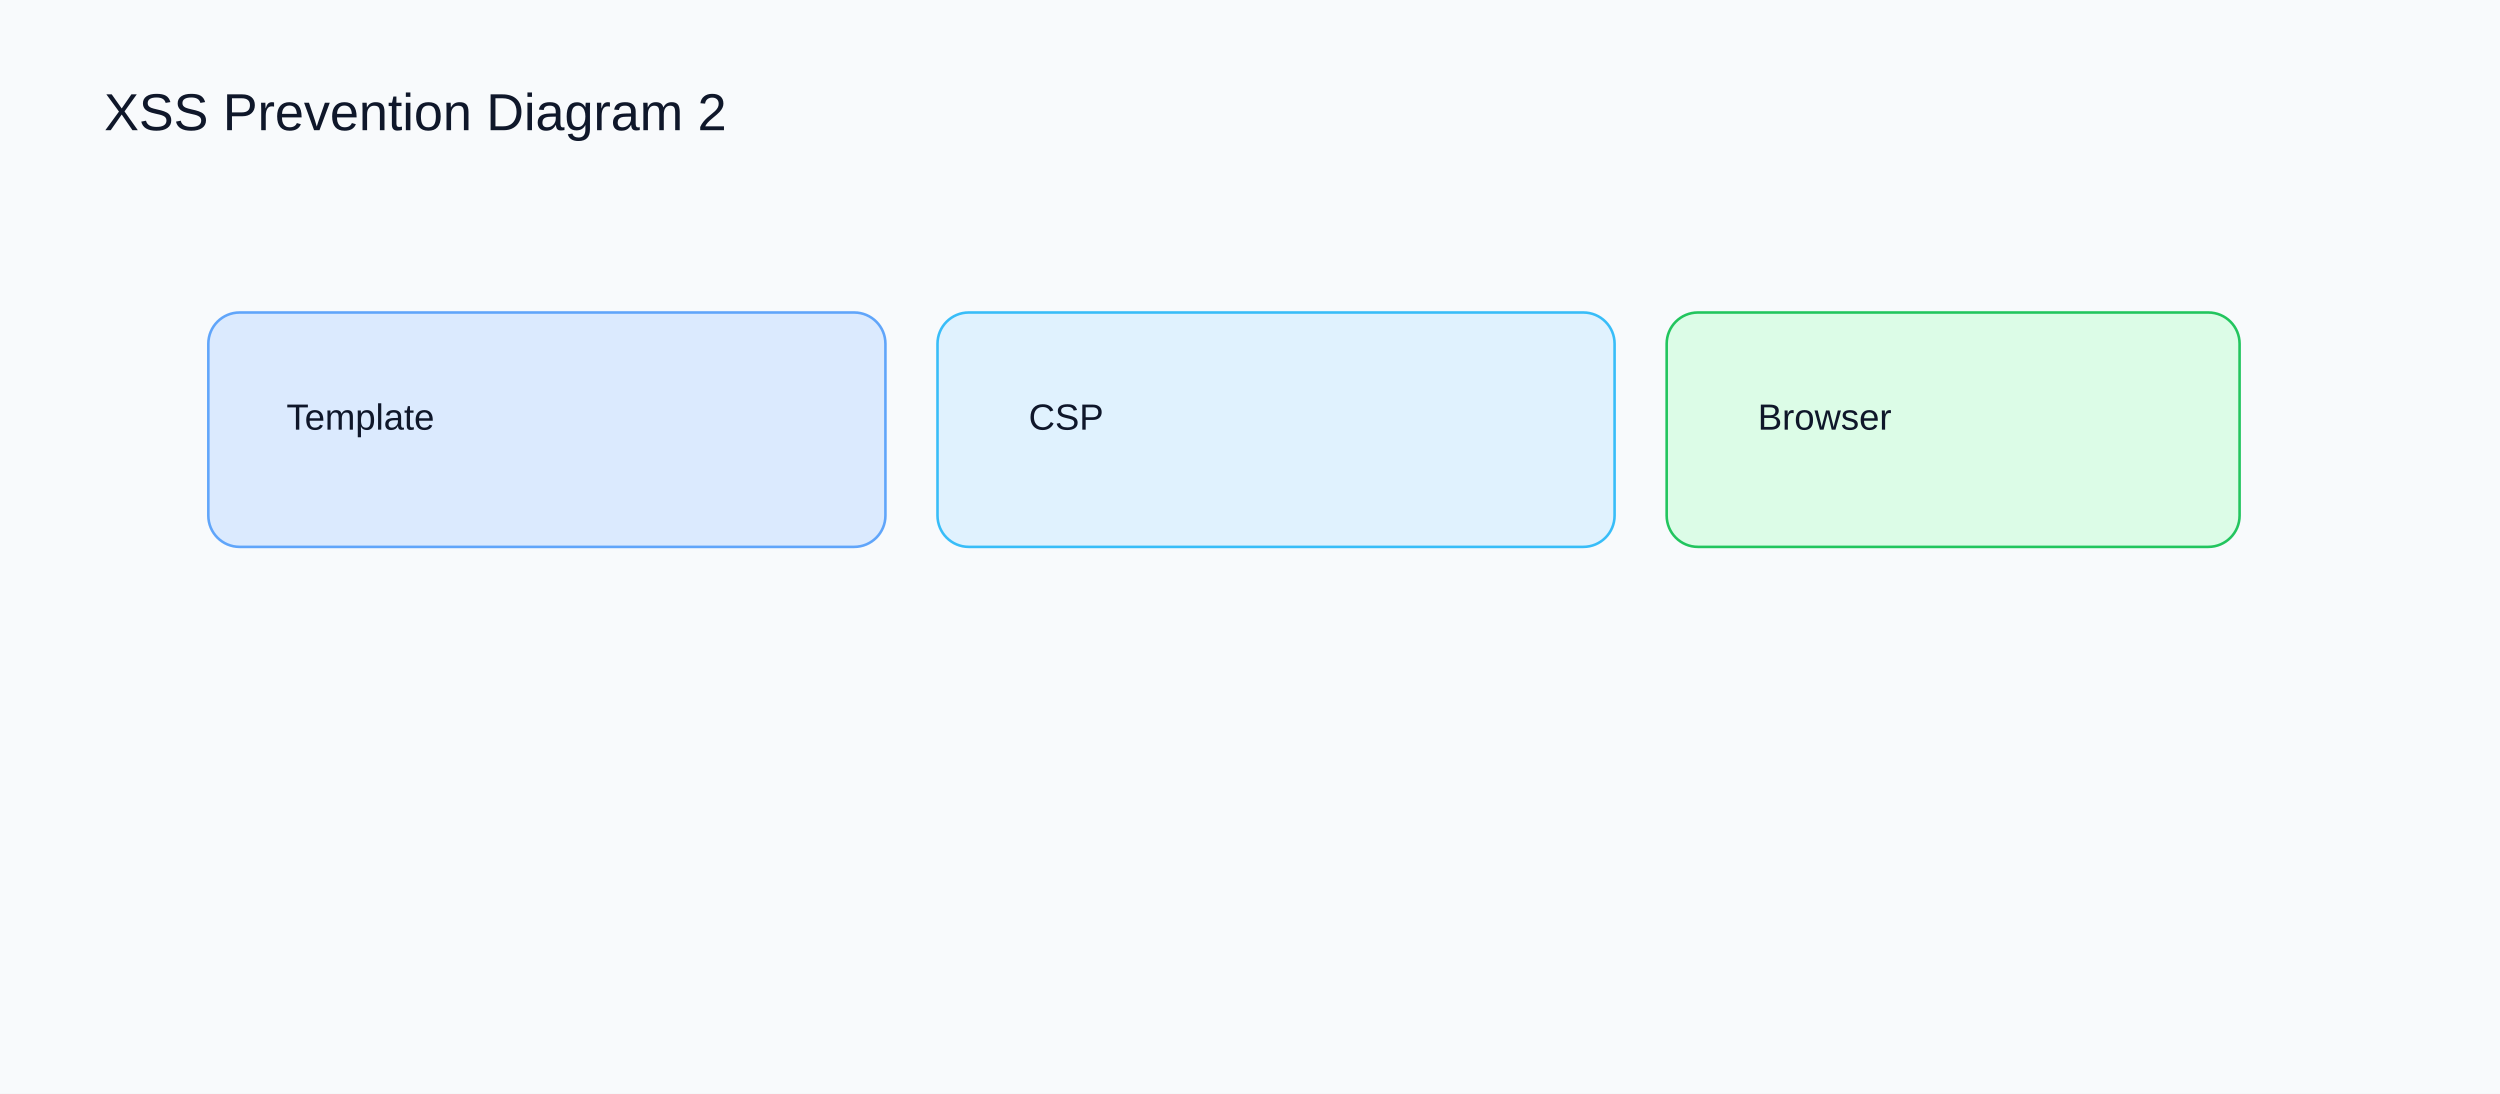
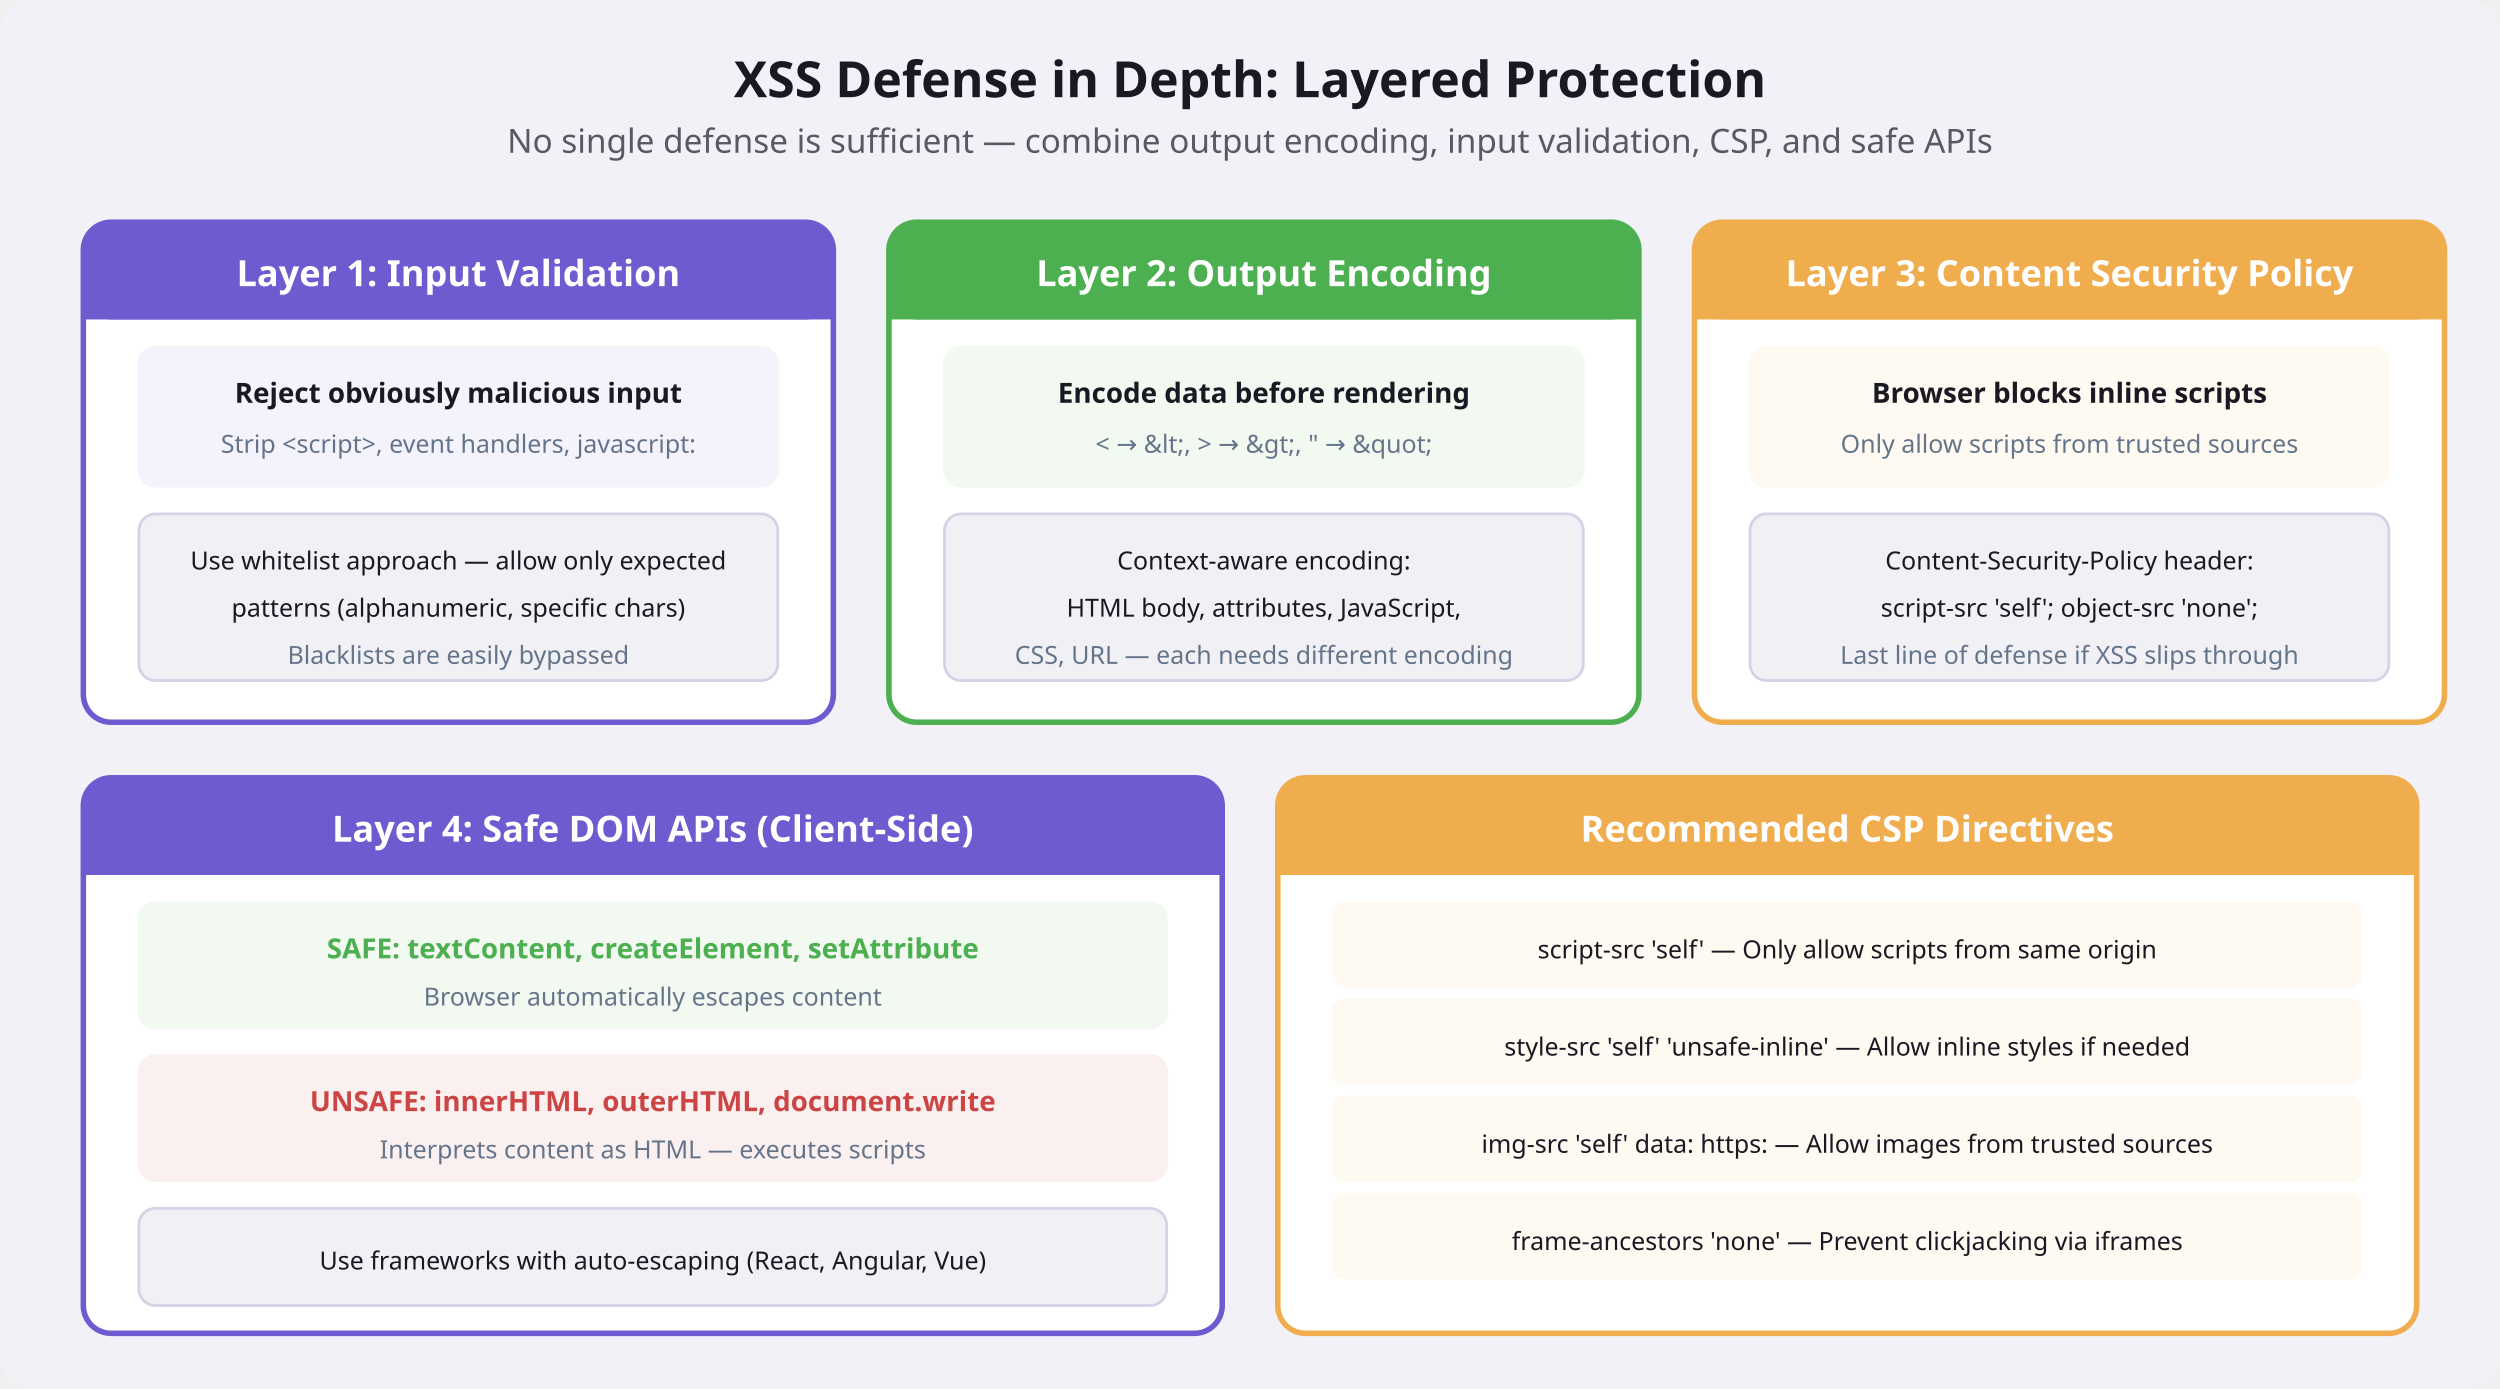
- <svg xmlns="http://www.w3.org/2000/svg" width="960" height="420" viewBox="0 0 960 420">
-   <rect width="960" height="420" fill="#f8fafc" />
-   <text x="40" y="50" font-family="Arial" font-size="20" fill="#0f172a">XSS Prevention Diagram 2</text>
-   <rect x="80" y="120" width="260" height="90" rx="12" fill="#dbeafe" stroke="#60a5fa" />
-   <text x="110" y="165" font-family="Arial" font-size="14" fill="#0f172a">Template</text>
-   <rect x="360" y="120" width="260" height="90" rx="12" fill="#e0f2fe" stroke="#38bdf8" />
-   <text x="395" y="165" font-family="Arial" font-size="14" fill="#0f172a">CSP</text>
-   <rect x="640" y="120" width="220" height="90" rx="12" fill="#dcfce7" stroke="#22c55e" />
-   <text x="675" y="165" font-family="Arial" font-size="14" fill="#0f172a">Browser</text>
+ <svg xmlns="http://www.w3.org/2000/svg" viewBox="0 0 900 500" font-family="system-ui, sans-serif">
+   <rect width="900" height="500" rx="12" fill="#f3f1f8" />
+   <text x="450" y="35" text-anchor="middle" font-size="18" font-weight="700" fill="#1a1822">XSS Defense in Depth: Layered Protection</text>
+   <text x="450" y="55" text-anchor="middle" font-size="12" fill="#1a1822" opacity="0.7">No single defense is sufficient — combine output encoding, input validation, CSP, and safe APIs</text>
+   <rect x="30" y="80" width="270" height="180" rx="10" fill="#ffffff" stroke="#6d5bd0" stroke-width="2" />
+   <rect x="30" y="80" width="270" height="35" rx="10" fill="#6d5bd0" />
+   <rect x="30" y="105" width="270" height="10" fill="#6d5bd0" />
+   <text x="165" y="103" text-anchor="middle" font-size="13" font-weight="700" fill="#ffffff">Layer 1: Input Validation</text>
+   <rect x="50" y="125" width="230" height="50" rx="6" fill="#6d5bd0" opacity="0.08" stroke="#6d5bd0" stroke-width="1" />
+   <text x="165" y="145" text-anchor="middle" font-size="10" font-weight="600" fill="#1a1822">Reject obviously malicious input</text>
+   <text x="165" y="163" text-anchor="middle" font-size="9" fill="#64748b">Strip &lt;script&gt;, event handlers, javascript:</text>
+   <rect x="50" y="185" width="230" height="60" rx="6" fill="#f0f0f5" stroke="#d7d1e6" stroke-width="1" />
+   <text x="165" y="205" text-anchor="middle" font-size="9" fill="#1a1822">Use whitelist approach — allow only expected</text>
+   <text x="165" y="222" text-anchor="middle" font-size="9" fill="#1a1822">patterns (alphanumeric, specific chars)</text>
+   <text x="165" y="239" text-anchor="middle" font-size="9" fill="#64748b">Blacklists are easily bypassed</text>
+   <rect x="320" y="80" width="270" height="180" rx="10" fill="#ffffff" stroke="#4caf50" stroke-width="2" />
+   <rect x="320" y="80" width="270" height="35" rx="10" fill="#4caf50" />
+   <rect x="320" y="105" width="270" height="10" fill="#4caf50" />
+   <text x="455" y="103" text-anchor="middle" font-size="13" font-weight="700" fill="#ffffff">Layer 2: Output Encoding</text>
+   <rect x="340" y="125" width="230" height="50" rx="6" fill="#4caf50" opacity="0.08" stroke="#4caf50" stroke-width="1" />
+   <text x="455" y="145" text-anchor="middle" font-size="10" font-weight="600" fill="#1a1822">Encode data before rendering</text>
+   <text x="455" y="163" text-anchor="middle" font-size="9" fill="#64748b">&lt; → &amp;lt;, &gt; → &amp;gt;, " → &amp;quot;</text>
+   <rect x="340" y="185" width="230" height="60" rx="6" fill="#f0f0f5" stroke="#d7d1e6" stroke-width="1" />
+   <text x="455" y="205" text-anchor="middle" font-size="9" fill="#1a1822">Context-aware encoding:</text>
+   <text x="455" y="222" text-anchor="middle" font-size="9" fill="#1a1822">HTML body, attributes, JavaScript,</text>
+   <text x="455" y="239" text-anchor="middle" font-size="9" fill="#64748b">CSS, URL — each needs different encoding</text>
+   <rect x="610" y="80" width="270" height="180" rx="10" fill="#ffffff" stroke="#f0ad4e" stroke-width="2" />
+   <rect x="610" y="80" width="270" height="35" rx="10" fill="#f0ad4e" />
+   <rect x="610" y="105" width="270" height="10" fill="#f0ad4e" />
+   <text x="745" y="103" text-anchor="middle" font-size="13" font-weight="700" fill="#ffffff">Layer 3: Content Security Policy</text>
+   <rect x="630" y="125" width="230" height="50" rx="6" fill="#f0ad4e" opacity="0.08" stroke="#f0ad4e" stroke-width="1" />
+   <text x="745" y="145" text-anchor="middle" font-size="10" font-weight="600" fill="#1a1822">Browser blocks inline scripts</text>
+   <text x="745" y="163" text-anchor="middle" font-size="9" fill="#64748b">Only allow scripts from trusted sources</text>
+   <rect x="630" y="185" width="230" height="60" rx="6" fill="#f0f0f5" stroke="#d7d1e6" stroke-width="1" />
+   <text x="745" y="205" text-anchor="middle" font-size="9" fill="#1a1822">Content-Security-Policy header:</text>
+   <text x="745" y="222" text-anchor="middle" font-size="9" fill="#1a1822">script-src 'self'; object-src 'none';</text>
+   <text x="745" y="239" text-anchor="middle" font-size="9" fill="#64748b">Last line of defense if XSS slips through</text>
+   <rect x="30" y="280" width="410" height="200" rx="10" fill="#ffffff" stroke="#6d5bd0" stroke-width="2" />
+   <rect x="30" y="280" width="410" height="35" rx="10" fill="#6d5bd0" />
+   <rect x="30" y="305" width="410" height="10" fill="#6d5bd0" />
+   <text x="235" y="303" text-anchor="middle" font-size="13" font-weight="700" fill="#ffffff">Layer 4: Safe DOM APIs (Client-Side)</text>
+   <rect x="50" y="325" width="370" height="45" rx="6" fill="#4caf50" opacity="0.08" stroke="#4caf50" stroke-width="1" />
+   <text x="235" y="345" text-anchor="middle" font-size="10" font-weight="600" fill="#4caf50">SAFE: textContent, createElement, setAttribute</text>
+   <text x="235" y="362" text-anchor="middle" font-size="9" fill="#64748b">Browser automatically escapes content</text>
+   <rect x="50" y="380" width="370" height="45" rx="6" fill="#cc4444" opacity="0.08" stroke="#cc4444" stroke-width="1" />
+   <text x="235" y="400" text-anchor="middle" font-size="10" font-weight="600" fill="#cc4444">UNSAFE: innerHTML, outerHTML, document.write</text>
+   <text x="235" y="417" text-anchor="middle" font-size="9" fill="#64748b">Interprets content as HTML — executes scripts</text>
+   <rect x="50" y="435" width="370" height="35" rx="6" fill="#f0f0f5" stroke="#d7d1e6" stroke-width="1" />
+   <text x="235" y="457" text-anchor="middle" font-size="9" fill="#1a1822">Use frameworks with auto-escaping (React, Angular, Vue)</text>
+   <rect x="460" y="280" width="410" height="200" rx="10" fill="#ffffff" stroke="#f0ad4e" stroke-width="2" />
+   <rect x="460" y="280" width="410" height="35" rx="10" fill="#f0ad4e" />
+   <rect x="460" y="305" width="410" height="10" fill="#f0ad4e" />
+   <text x="665" y="303" text-anchor="middle" font-size="13" font-weight="700" fill="#ffffff">Recommended CSP Directives</text>
+   <rect x="480" y="325" width="370" height="30" rx="4" fill="#f0ad4e" opacity="0.08" stroke="#f0ad4e" stroke-width="1" />
+   <text x="665" y="345" text-anchor="middle" font-size="9" fill="#1a1822">script-src 'self' — Only allow scripts from same origin</text>
+   <rect x="480" y="360" width="370" height="30" rx="4" fill="#f0ad4e" opacity="0.08" stroke="#f0ad4e" stroke-width="1" />
+   <text x="665" y="380" text-anchor="middle" font-size="9" fill="#1a1822">style-src 'self' 'unsafe-inline' — Allow inline styles if needed</text>
+   <rect x="480" y="395" width="370" height="30" rx="4" fill="#f0ad4e" opacity="0.08" stroke="#f0ad4e" stroke-width="1" />
+   <text x="665" y="415" text-anchor="middle" font-size="9" fill="#1a1822">img-src 'self' data: https: — Allow images from trusted sources</text>
+   <rect x="480" y="430" width="370" height="30" rx="4" fill="#f0ad4e" opacity="0.08" stroke="#f0ad4e" stroke-width="1" />
+   <text x="665" y="450" text-anchor="middle" font-size="9" fill="#1a1822">frame-ancestors 'none' — Prevent clickjacking via iframes</text>
</svg>
